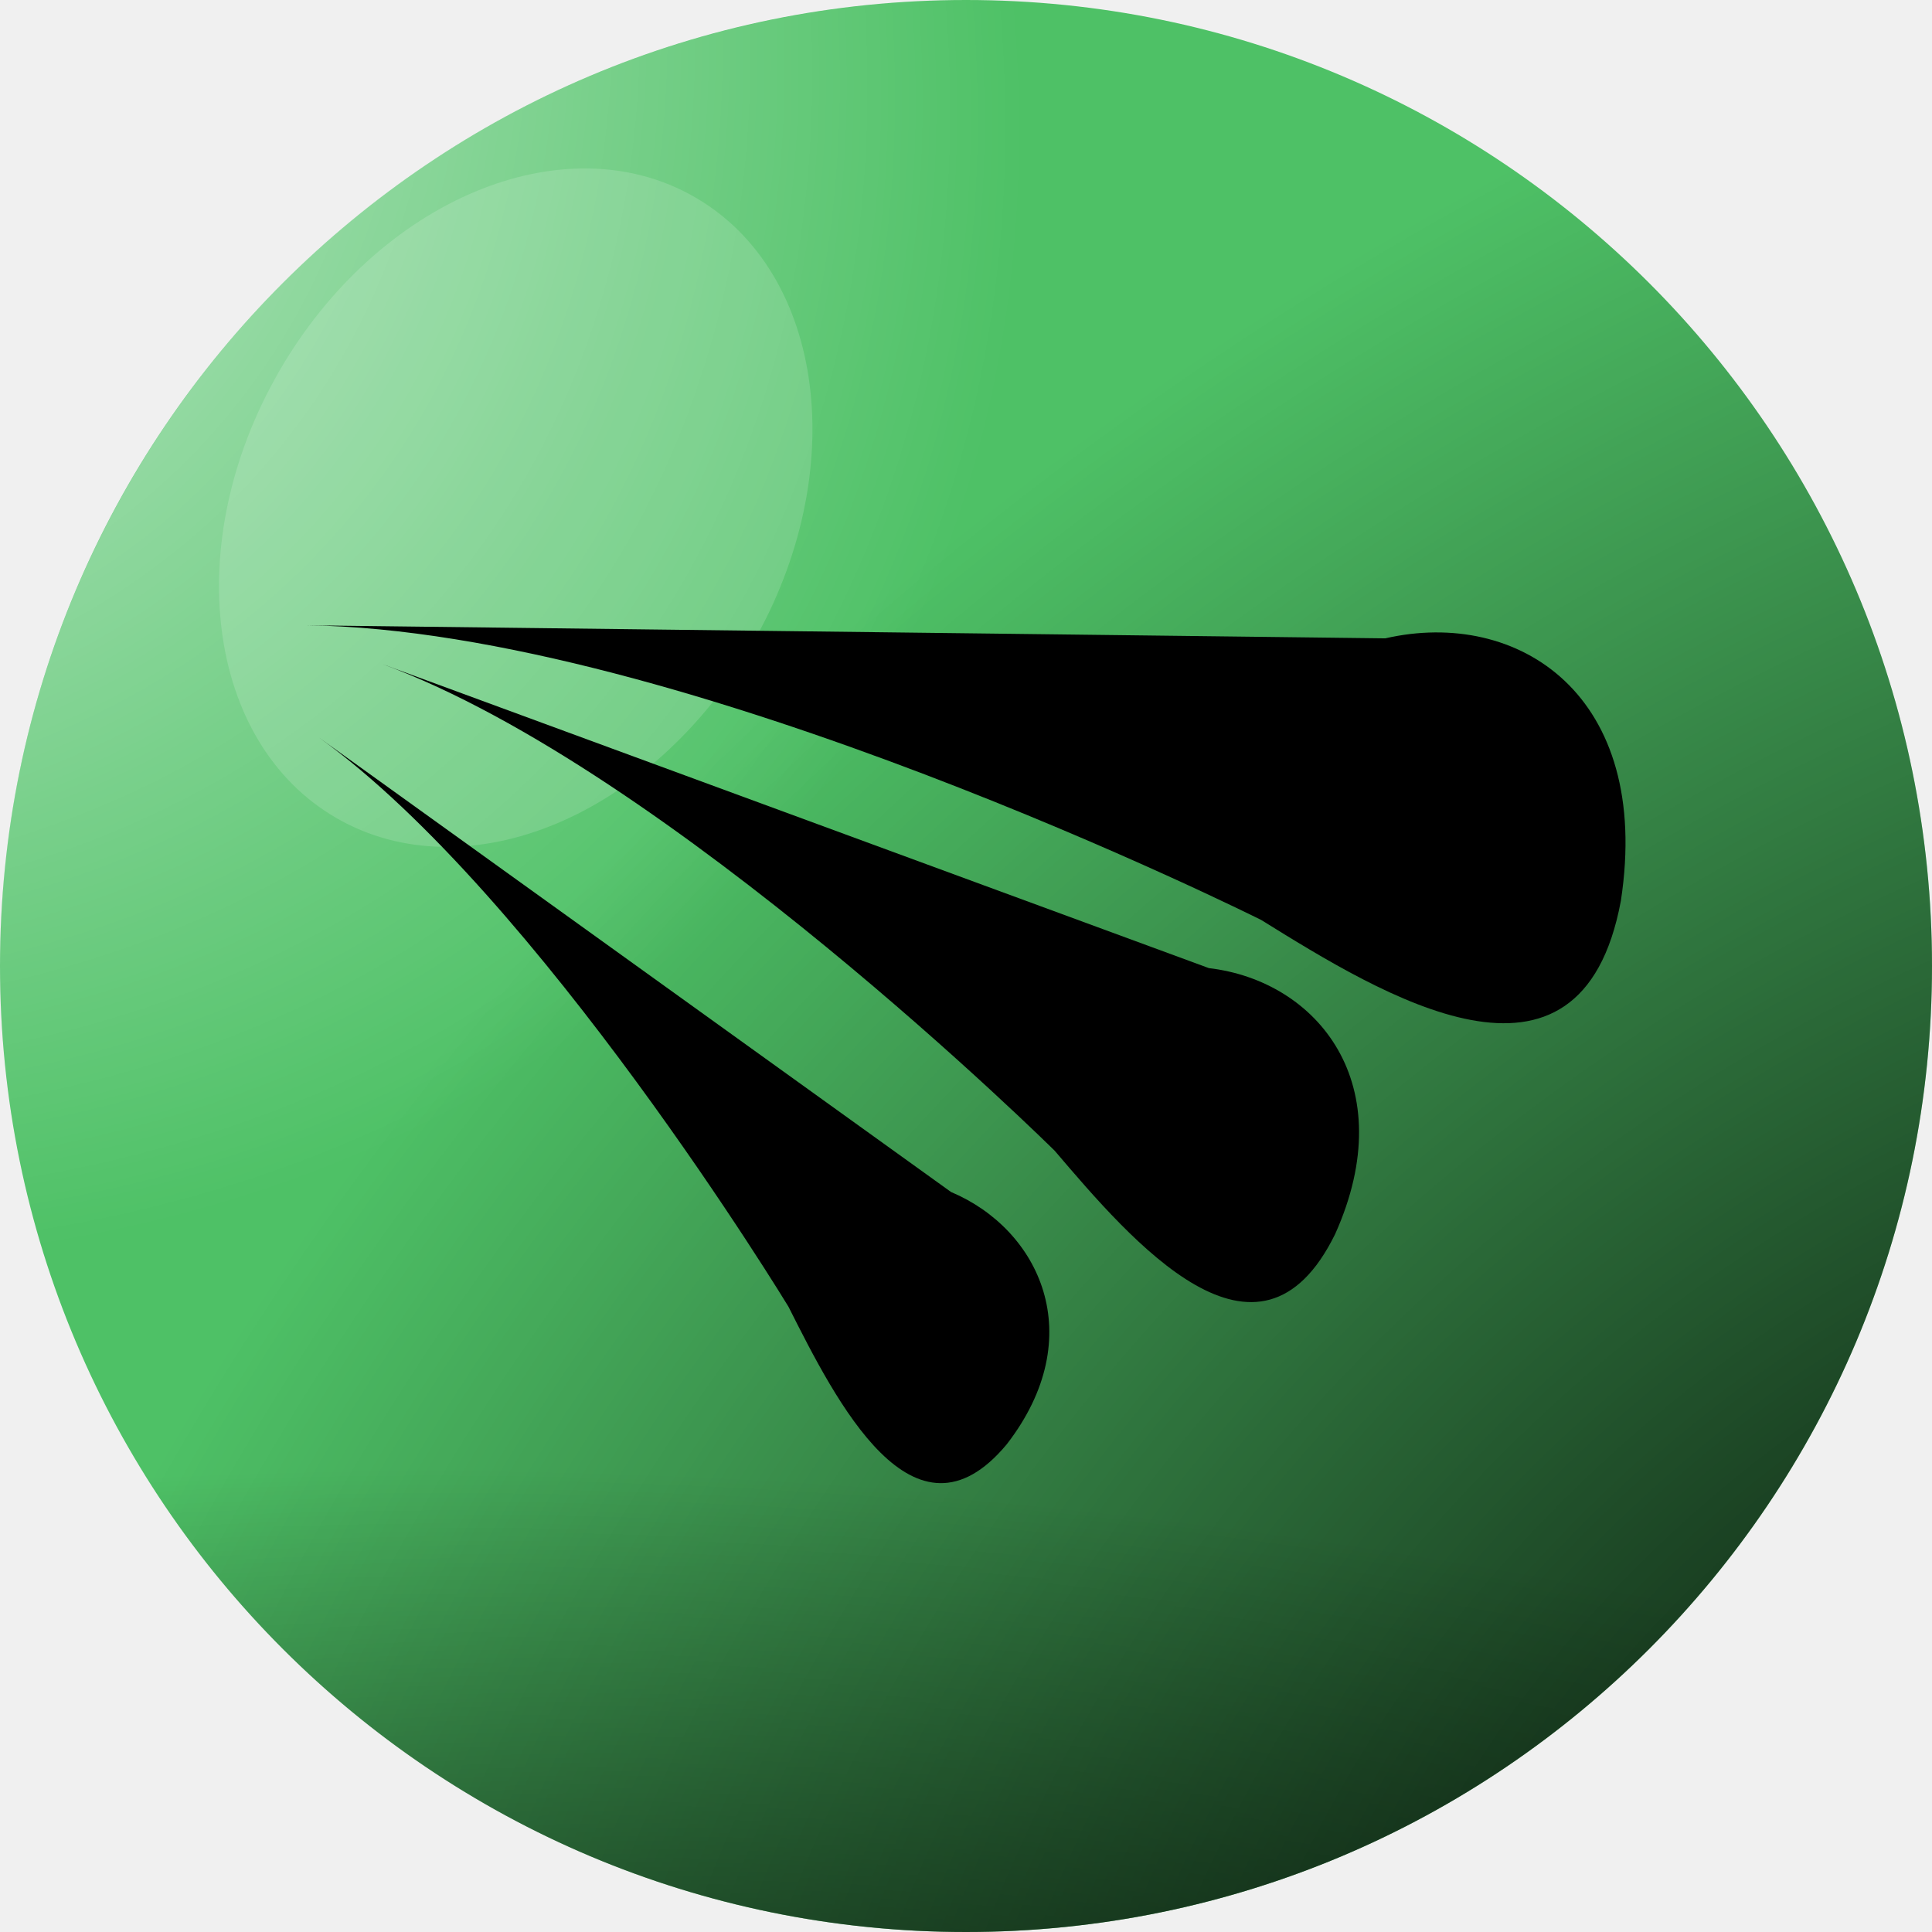
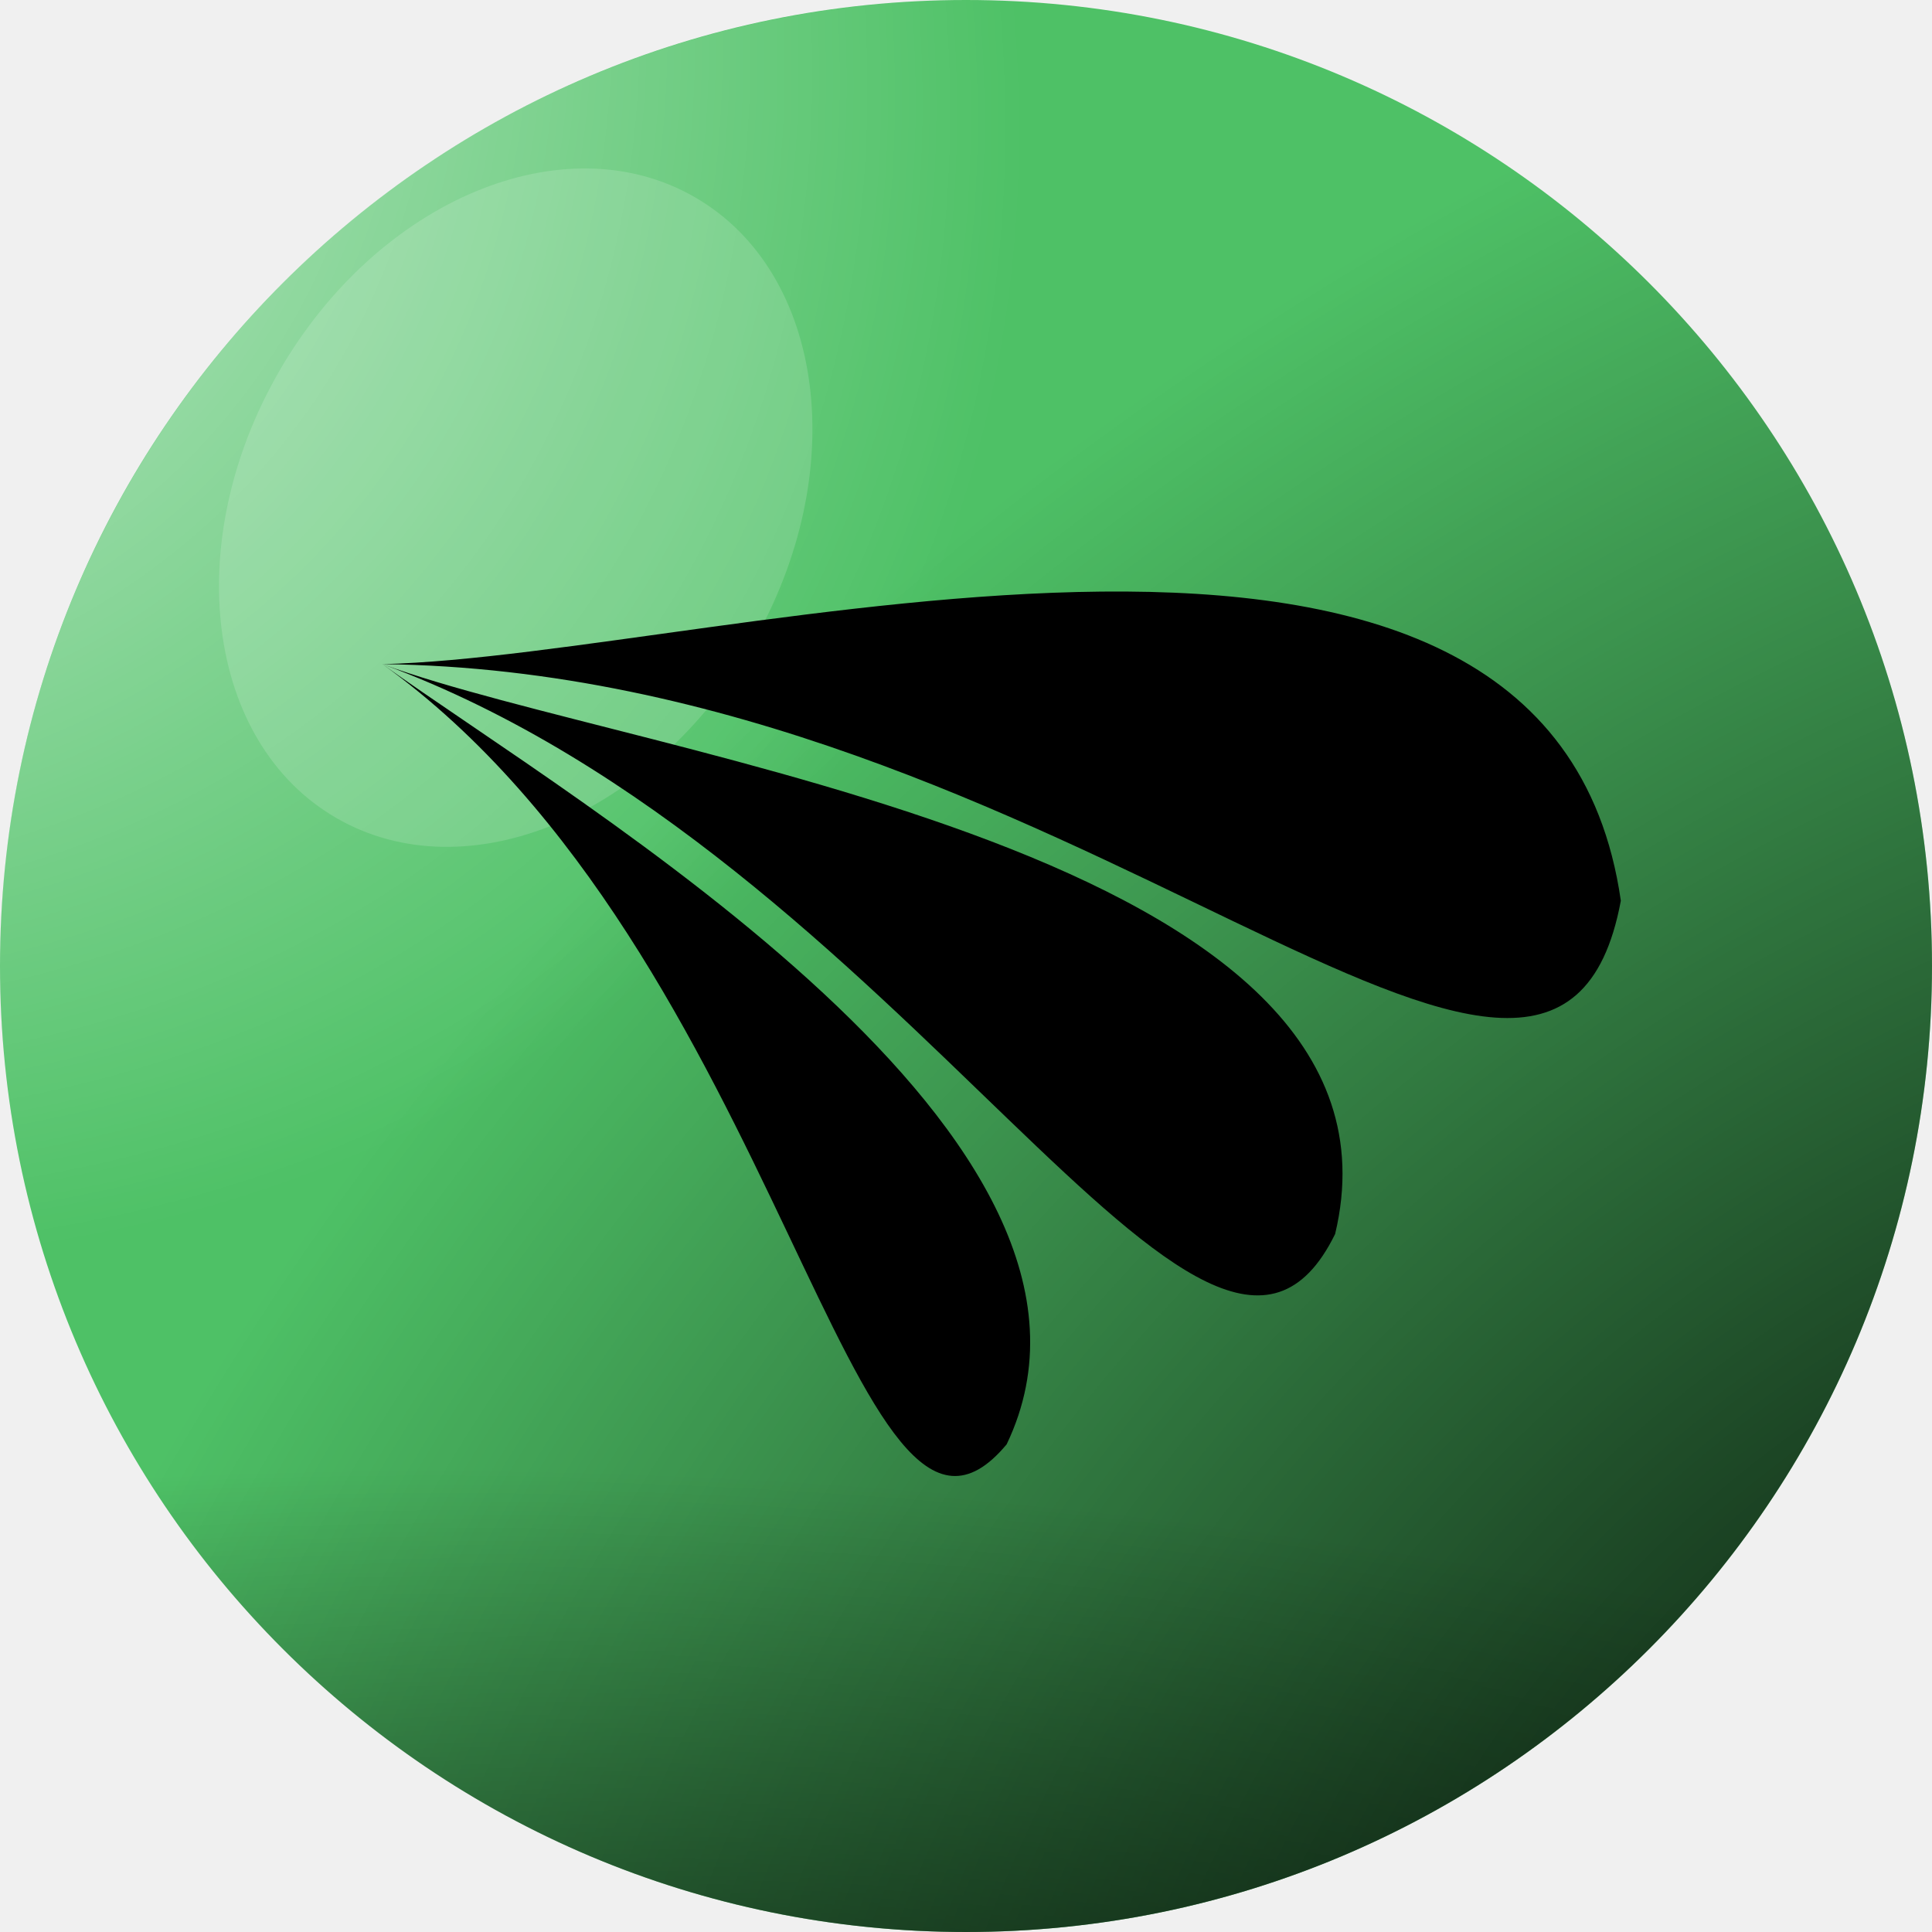
- <svg xmlns="http://www.w3.org/2000/svg" xmlns:xlink="http://www.w3.org/1999/xlink" version="1.1" id="svg2" width="500" height="500" viewBox="0 0 500 500" xml:space="preserve">
+ <svg xmlns="http://www.w3.org/2000/svg" xmlns:xlink="http://www.w3.org/1999/xlink" version="1.1" id="svg2" width="100" height="100" viewBox="0 0 100 100" xml:space="preserve">
  <defs id="defs6">
    <linearGradient id="linearGradient13977">
      <stop style="stop-color:#ffffff;stop-opacity:1;" offset="0" id="stop13973" />
      <stop style="stop-color:#ffffff;stop-opacity:0;" offset="1" id="stop13975" />
    </linearGradient>
    <linearGradient id="linearGradient8394">
      <stop style="stop-color:#000000;stop-opacity:1;" offset="0" id="stop8390" />
      <stop style="stop-color:#000000;stop-opacity:0;" offset="1" id="stop8392" />
    </linearGradient>
-     <radialGradient xlink:href="#linearGradient8394" id="radialGradient3641-0-9-3-3" cx="748.524" cy="897.765" fx="748.524" fy="897.765" r="23.524" gradientUnits="userSpaceOnUse" gradientTransform="matrix(22.64762,-17.67901,13.07243,16.74638,-19641.067,1985.371)" />
-     <radialGradient xlink:href="#linearGradient8394" id="radialGradient3641-0-9-6-4-6" cx="748.524" cy="897.765" fx="748.524" fy="897.765" r="23.524" gradientUnits="userSpaceOnUse" gradientTransform="matrix(22.78147,-17.50618,7.135184,9.285292,-14483.438,1352.003)" />
-     <radialGradient xlink:href="#linearGradient13977" id="radialGradient3641-1-9-3-7-1" cx="746.434" cy="904.352" fx="746.434" fy="904.352" r="23.524" gradientUnits="userSpaceOnUse" gradientTransform="matrix(10.88632,-10.95739,15.07094,14.97319,-29554.529,-9601.343)" />
+     <radialGradient xlink:href="#linearGradient8394" id="radialGradient3641-0-9-3-3" cx="748.524" cy="897.765" fx="748.524" fy="897.765" r="23.524" gradientUnits="userSpaceOnUse" gradientTransform="matrix(4.529524,-3.535767,2.614485,3.349243,1632.082,2819.829)" />
+     <radialGradient xlink:href="#linearGradient8394" id="radialGradient3641-0-9-6-4-6" cx="748.524" cy="897.765" fx="748.524" fy="897.765" r="23.524" gradientUnits="userSpaceOnUse" gradientTransform="matrix(4.556295,-3.501237,1.427037,1.857058,2748.18,-1948.178)" />
+     <radialGradient xlink:href="#linearGradient13977" id="radialGradient3641-1-9-3-7-1" cx="746.434" cy="904.352" fx="746.434" fy="904.352" r="23.524" gradientUnits="userSpaceOnUse" gradientTransform="matrix(2.177264,-2.191478,3.014187,2.994638,-11102.763,-5055.75)" />
  </defs>
-   <g id="g8" transform="translate(-7256.329,-3075.5)">
-     <g id="g18610" transform="translate(-1223.834,-188.231)">
-       <circle style="fill:#4ec166;fill-opacity:1;stroke-width:175.21" id="path761-70-1-2-0-7" cx="8730.163" cy="3513.731" r="250" />
-       <circle style="fill:url(#radialGradient3641-0-9-3-3);fill-opacity:1;stroke-width:175.21" id="path761-70-3-7-9-3-6" cx="8730.163" cy="3513.731" r="250" />
-       <circle style="fill:url(#radialGradient3641-0-9-6-4-6);fill-opacity:1;stroke-width:175.21" id="path761-70-3-7-9-9-6-5" cx="8657.74" cy="-3688.575" r="250" transform="rotate(45)" />
-       <circle style="fill:url(#radialGradient3641-1-9-3-7-1);fill-opacity:1;stroke-width:175.21" id="path761-70-3-0-8-8-1-6" cx="-8189.987" cy="-4635.316" r="250" transform="rotate(172.4152)" />
-       <ellipse style="fill:#ffffff;fill-opacity:0.15;stroke-width:1.787" id="path16255-0-4" cx="9157.181" cy="-1366.562" rx="70.661" ry="92.769" transform="rotate(30)" />
-       <g id="g18197" transform="matrix(0.2806414,-0.1850512,0.1620284,0.3205181,5458.605,4320.838)">
-         <path id="path17644" style="fill:#000000;fill-opacity:1;stroke-width:2.048" d="m 9496.439,2689.54 c 257.988,152.617 557.287,559.684 557.287,559.684 57.22,93.451 151.481,247.603 255.503,131.958 93.629,-112.058 31.507,-218.283 -71.253,-252.973 z" />
-         <path id="path17644-5" style="fill:#000000;fill-opacity:1;stroke-width:1.648" d="m 9535.435,2743.402 c 161.872,178.855 294.784,563.133 294.784,563.133 21.681,85.478 57.348,226.447 164.891,162.383 98.699,-63.786 76.298,-160.252 5.595,-211.432 z" />
-         <path id="path17644-5-2" style="fill:#000000;fill-opacity:1;stroke-width:1.418" d="m 9465.842,2762.515 c 96.808,183.557 125.712,532.157 125.712,532.157 -0.141,75.862 -0.449,200.954 102.834,170.472 95.851,-32.136 97.734,-117.308 49.71,-175.029 z" />
-       </g>
-     </g>
+   <g id="g8" transform="translate(-7256.329,-3075.499)">
+     <ellipse style="fill:#4ec166;fill-opacity:1;stroke-width:35.042" id="path761-70-1-2-0-7" cx="7306.329" cy="3125.499" rx="50" ry="50" />
+     <ellipse style="fill:url(#radialGradient3641-0-9-3-3);fill-opacity:1;stroke-width:35.042" id="path761-70-3-7-9-3-6" cx="7306.329" cy="3125.499" rx="50" ry="50" />
+     <circle style="fill:url(#radialGradient3641-0-9-6-4-6);fill-opacity:1;stroke-width:35.042" id="path761-70-3-7-9-9-6-5" cx="7376.417" cy="-2956.293" r="50" transform="rotate(44.99999)" />
+     <ellipse style="fill:url(#radialGradient3641-1-9-3-7-1);fill-opacity:1;stroke-width:35.042" id="path761-70-3-0-8-8-1-6" cx="-6829.855" cy="-4062.545" transform="rotate(172.4152)" rx="50" ry="50" />
+     <ellipse style="fill:#ffffff;fill-opacity:0.15;stroke-width:0.357" id="path16255-0-4" cx="7858.182" cy="-955.392" rx="14.132" ry="18.553" transform="matrix(0.8660192,0.5000107,-0.4999891,0.8660317,0,0)" />
+     <path id="path17644" style="fill:#000000;fill-opacity:1;stroke-width:0.142" d="m 7276.125,3109.874 c 35.449,0.429 60.62,30.979 64.098,12.246 -3.718,-25.932 -46.58,-12.654 -64.098,-12.246 z m 0,0 c 27.154,9.989 42.725,42.945 49.31,29.496 4.743,-19.853 -35.954,-24.582 -49.31,-29.496 z m 0,0 c 20.767,14.932 24.311,49.989 32.309,40.382 7.549,-15.781 -22.105,-33.046 -32.309,-40.382 z" />
  </g>
</svg>
